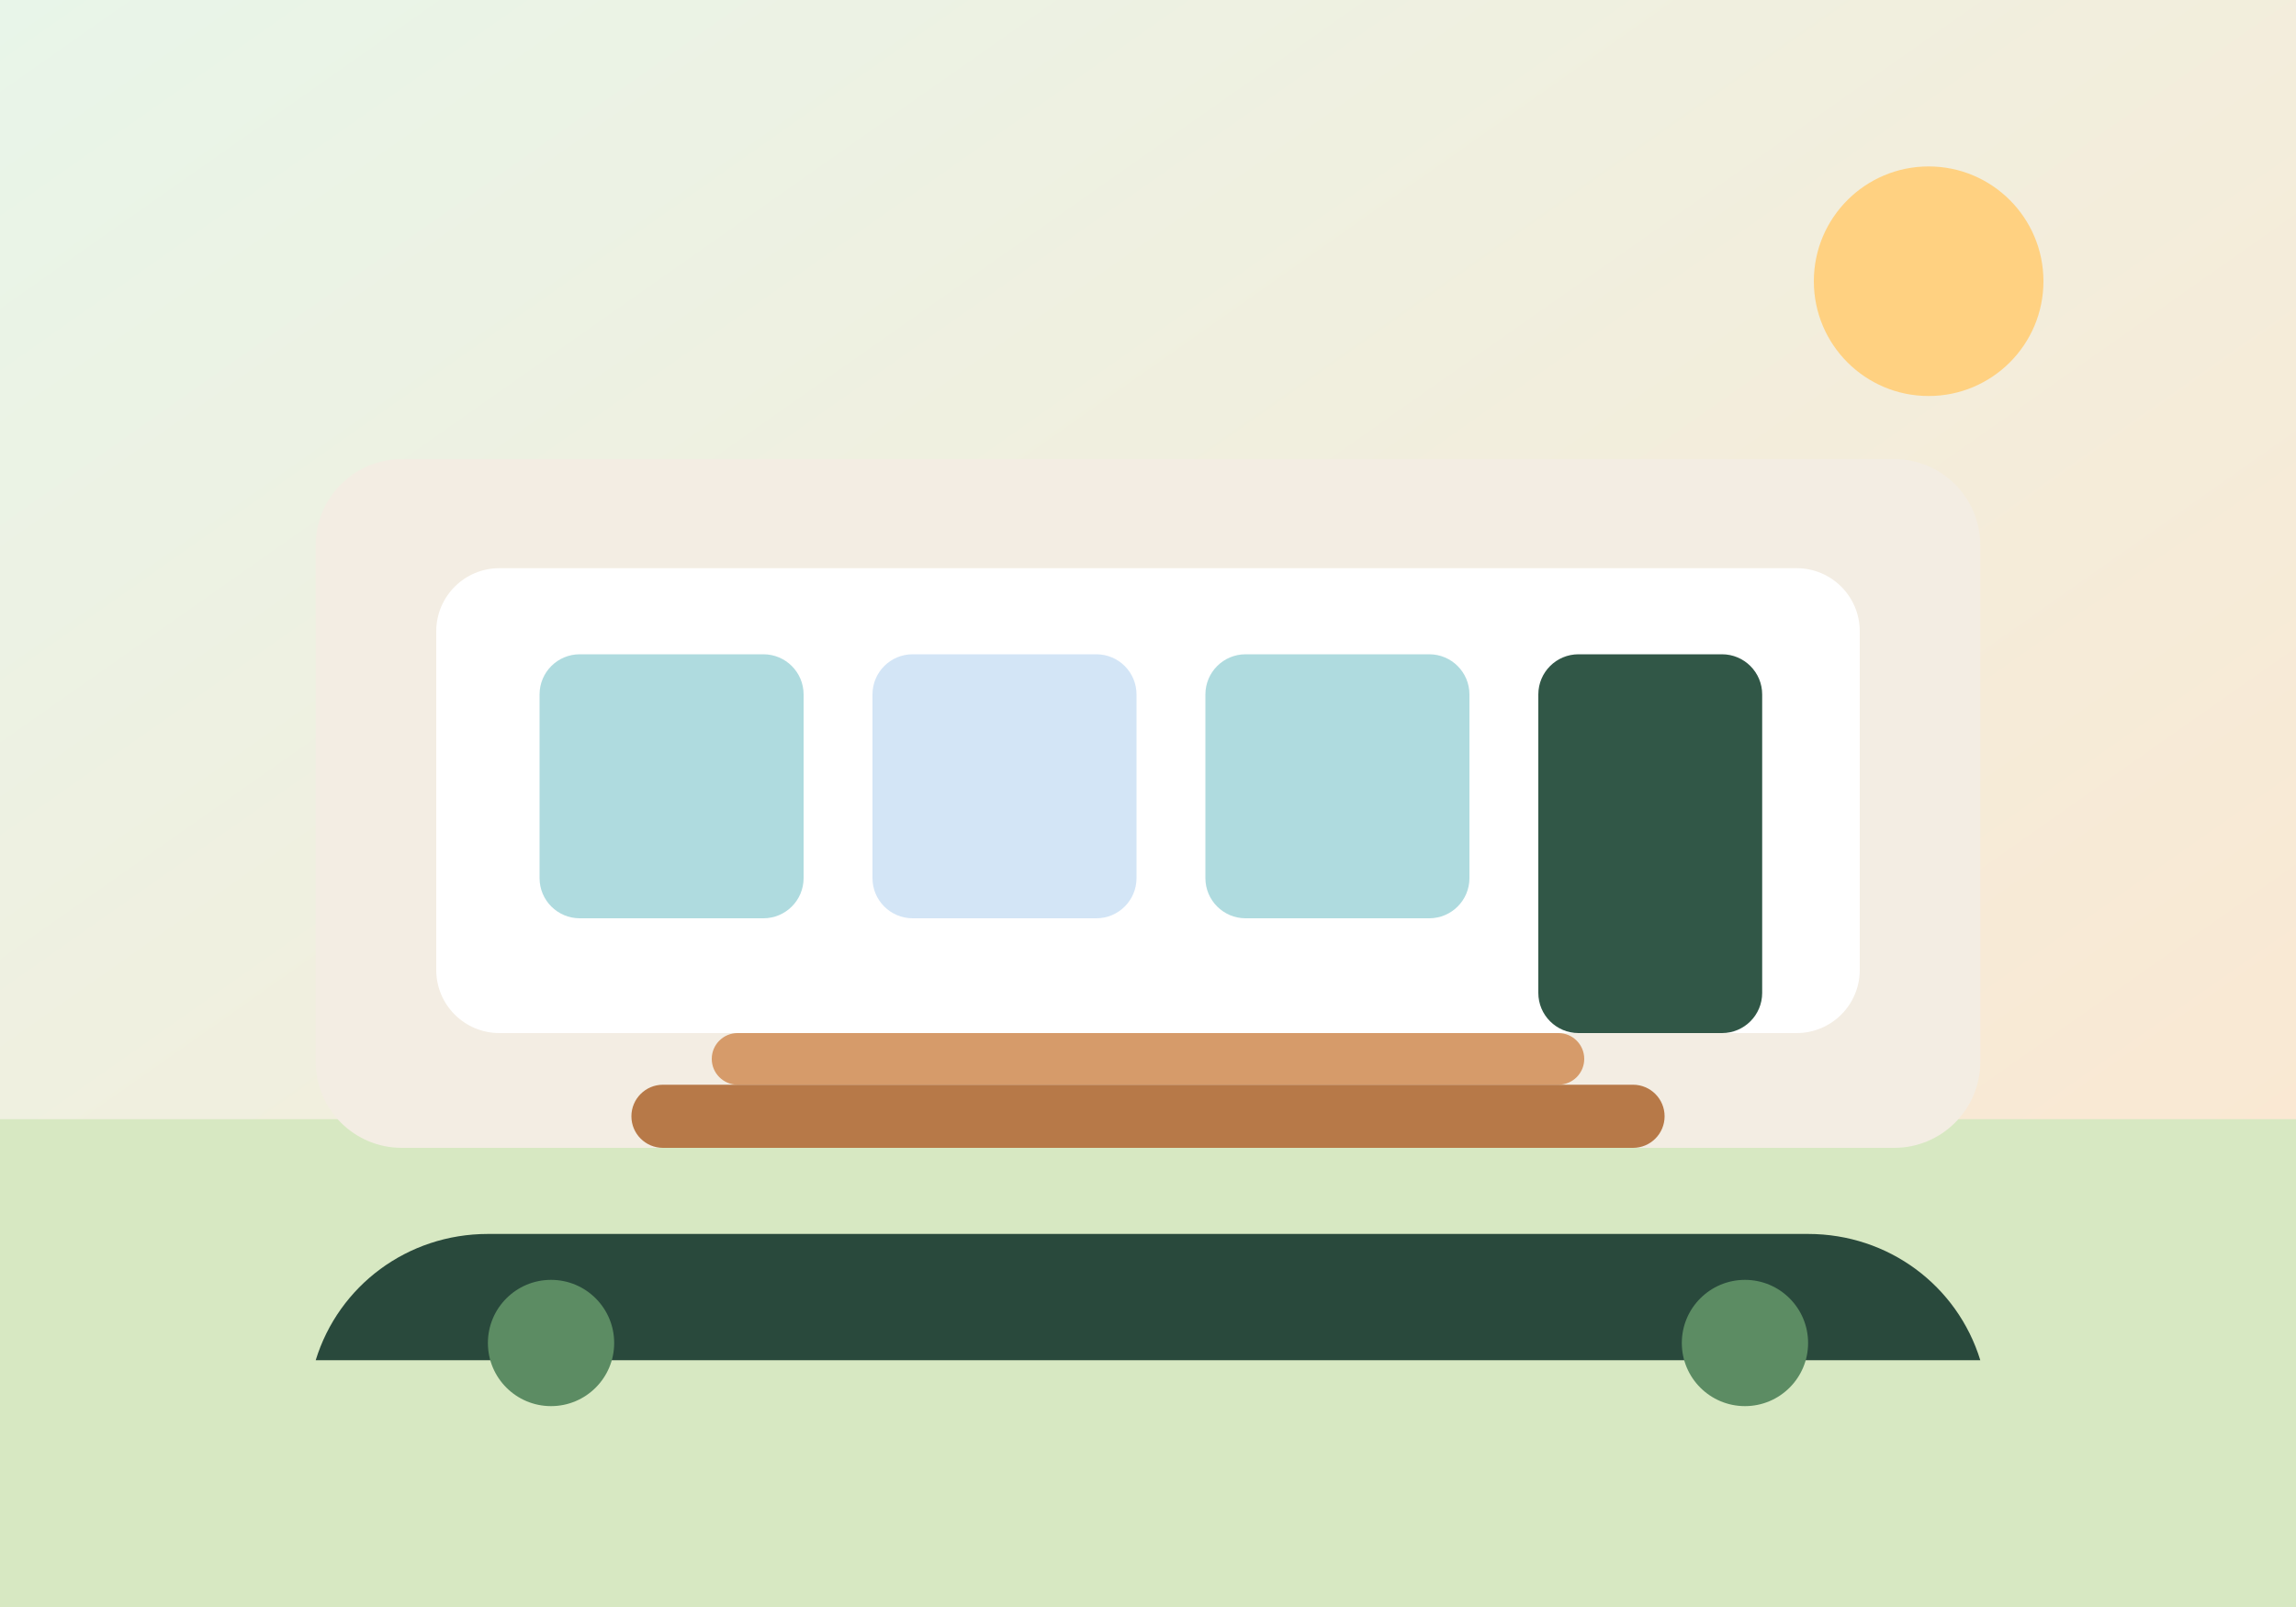
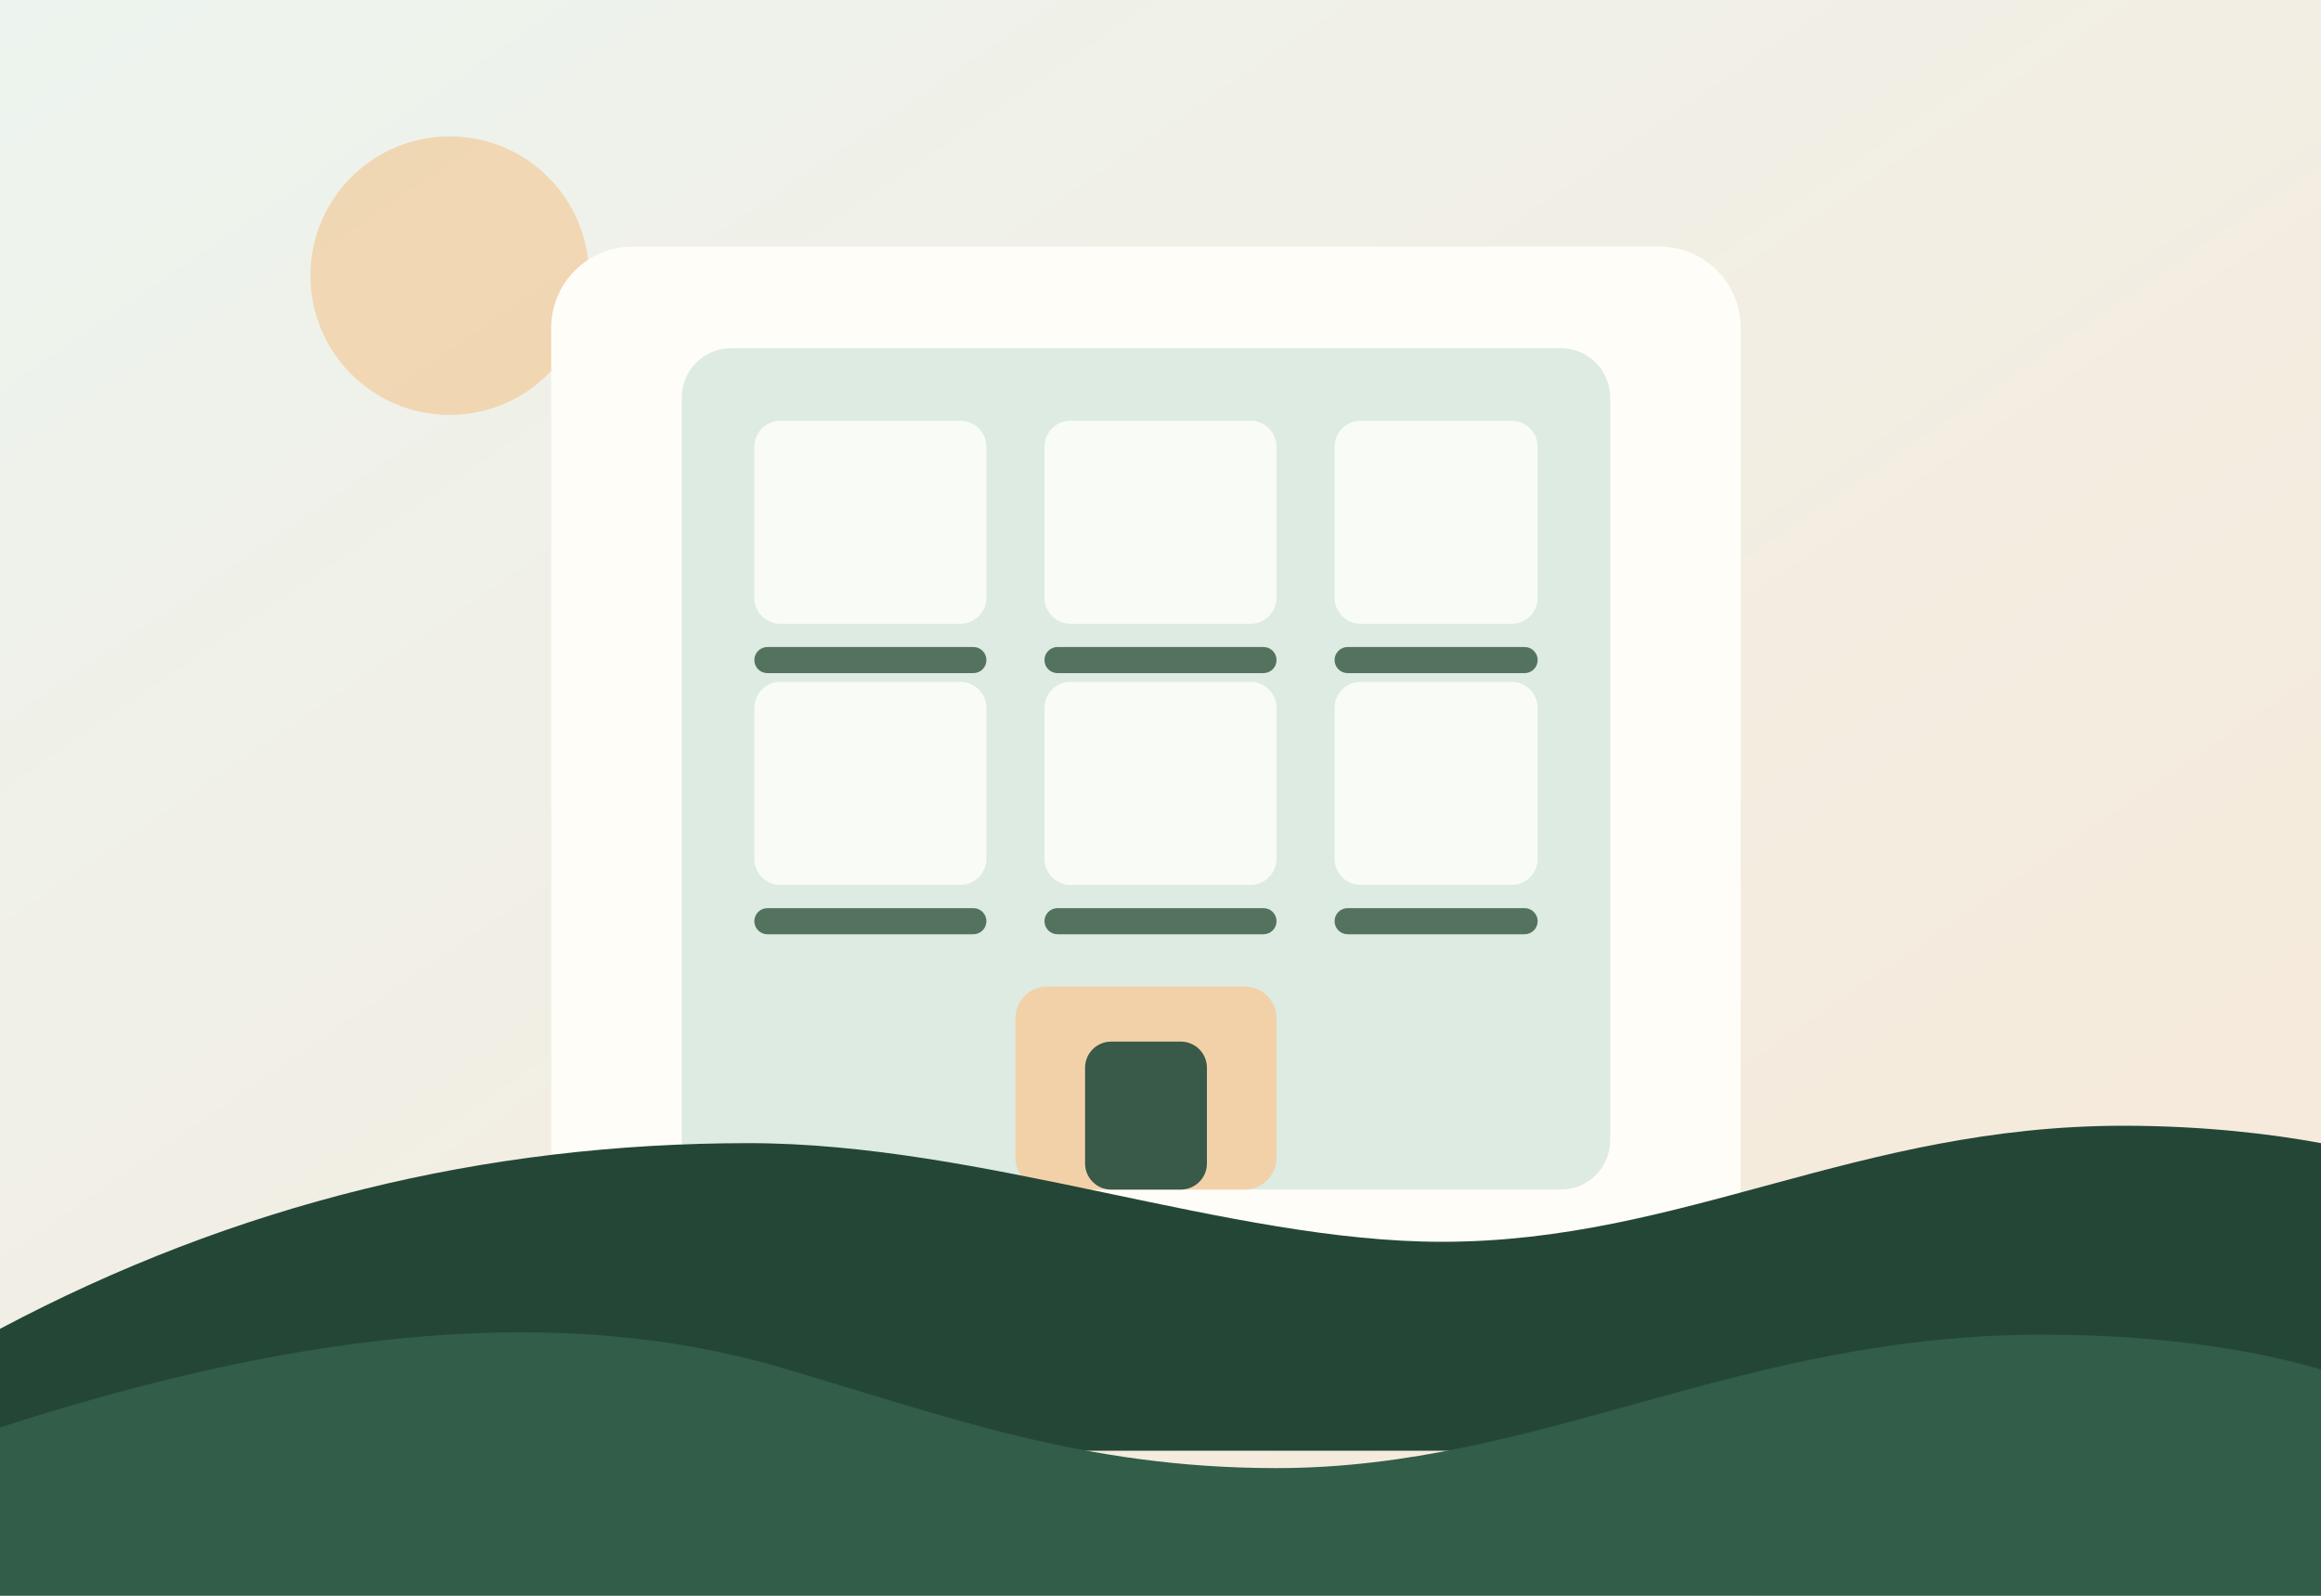
- <svg xmlns="http://www.w3.org/2000/svg" viewBox="0 0 800 560" role="img" aria-labelledby="title desc">
+ <svg xmlns="http://www.w3.org/2000/svg" viewBox="0 0 1600 1100" role="img" aria-labelledby="title desc">
  <defs>
-     <linearGradient id="bg" x1="0" x2="1" y1="0" y2="1">
-       <stop offset="0%" stop-color="#e8f5e9" />
-       <stop offset="100%" stop-color="#fde6cf" />
+     <linearGradient id="bg" x1="0" y1="0" x2="1" y2="1">
+       <stop offset="0%" stop-color="#edf4ef" />
+       <stop offset="100%" stop-color="#f7e8d7" />
    </linearGradient>
  </defs>
-   <rect width="800" height="560" fill="url(#bg)" />
-   <rect x="0" y="390" width="800" height="170" fill="#d7e8c2" />
-   <rect x="110" y="160" width="580" height="240" rx="30" fill="#f3ede3" />
-   <rect x="152" y="198" width="496" height="162" rx="22" fill="#ffffff" />
-   <rect x="188" y="228" width="92" height="92" rx="14" fill="#afdbdf" />
-   <rect x="304" y="228" width="92" height="92" rx="14" fill="#d3e5f6" />
-   <rect x="420" y="228" width="92" height="92" rx="14" fill="#afdbdf" />
-   <rect x="536" y="228" width="78" height="132" rx="14" fill="#315747" />
-   <rect x="248" y="360" width="304" height="18" rx="9" fill="#d69b6a" />
-   <rect x="220" y="378" width="360" height="22" rx="11" fill="#b77948" />
-   <path d="M170 430h460c28 0 52 18 60 44H110c8-26 32-44 60-44z" fill="#29493c" />
-   <circle cx="192" cy="468" r="22" fill="#5c8c63" />
-   <circle cx="608" cy="468" r="22" fill="#5c8c63" />
-   <circle cx="672" cy="98" r="40" fill="#ffd181" />
+   <rect width="1600" height="1100" fill="url(#bg)" />
+   <circle cx="310" cy="190" r="96" fill="#f1c58d" opacity=".6" />
+   <rect x="380" y="170" width="820" height="720" rx="56" fill="#fffdf8" />
+   <rect x="470" y="240" width="640" height="580" rx="34" fill="#ddebe3" />
+   <g fill="#f9fbf7">
+     <rect x="520" y="290" width="160" height="140" rx="18" />
+     <rect x="720" y="290" width="160" height="140" rx="18" />
+     <rect x="920" y="290" width="140" height="140" rx="18" />
+     <rect x="520" y="470" width="160" height="140" rx="18" />
+     <rect x="720" y="470" width="160" height="140" rx="18" />
+     <rect x="920" y="470" width="140" height="140" rx="18" />
+   </g>
+   <g fill="#54735f">
+     <rect x="520" y="446" width="160" height="18" rx="9" />
+     <rect x="720" y="446" width="160" height="18" rx="9" />
+     <rect x="920" y="446" width="140" height="18" rx="9" />
+     <rect x="520" y="626" width="160" height="18" rx="9" />
+     <rect x="720" y="626" width="160" height="18" rx="9" />
+     <rect x="920" y="626" width="140" height="18" rx="9" />
+   </g>
+   <rect x="700" y="680" width="180" height="140" rx="22" fill="#f3d1a8" />
+   <rect x="748" y="718" width="84" height="102" rx="18" fill="#395949" />
+   <path d="M0 916c162-86 334-128 516-128 162 0 332 68 478 68 166 0 286-80 470-80 56 0 104 6 136 12v212H0Z" fill="#244637" />
+   <path d="M0 984c216-70 390-84 536-42 116 34 210 70 344 70 182 0 318-92 528-92 80 0 144 10 192 24v156H0Z" fill="#315d49" />
</svg>
